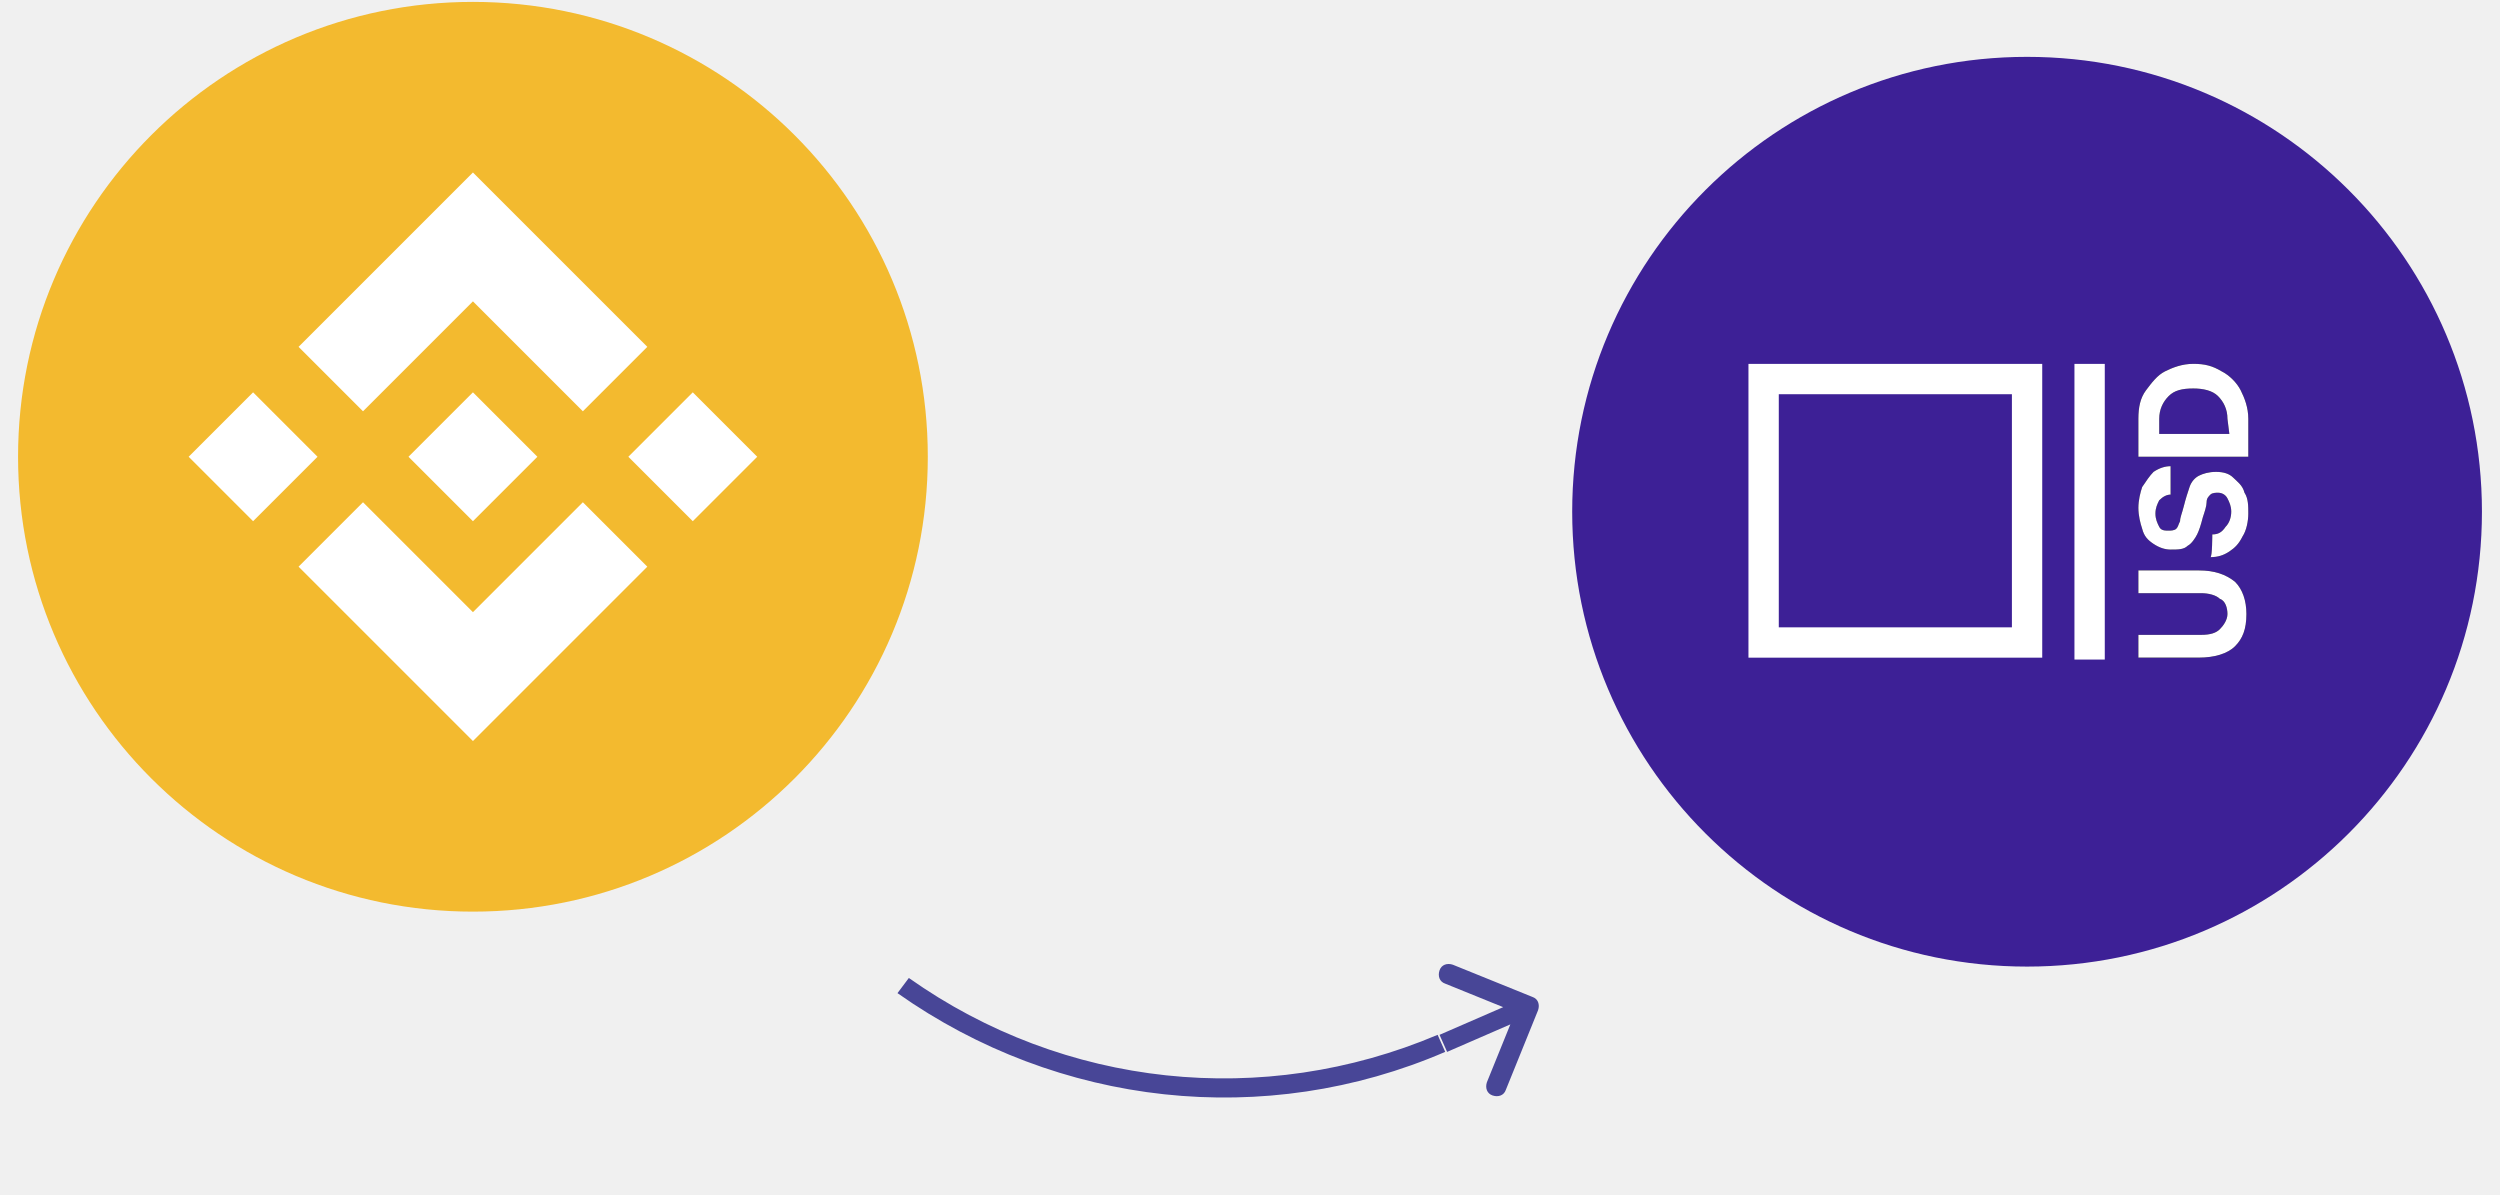
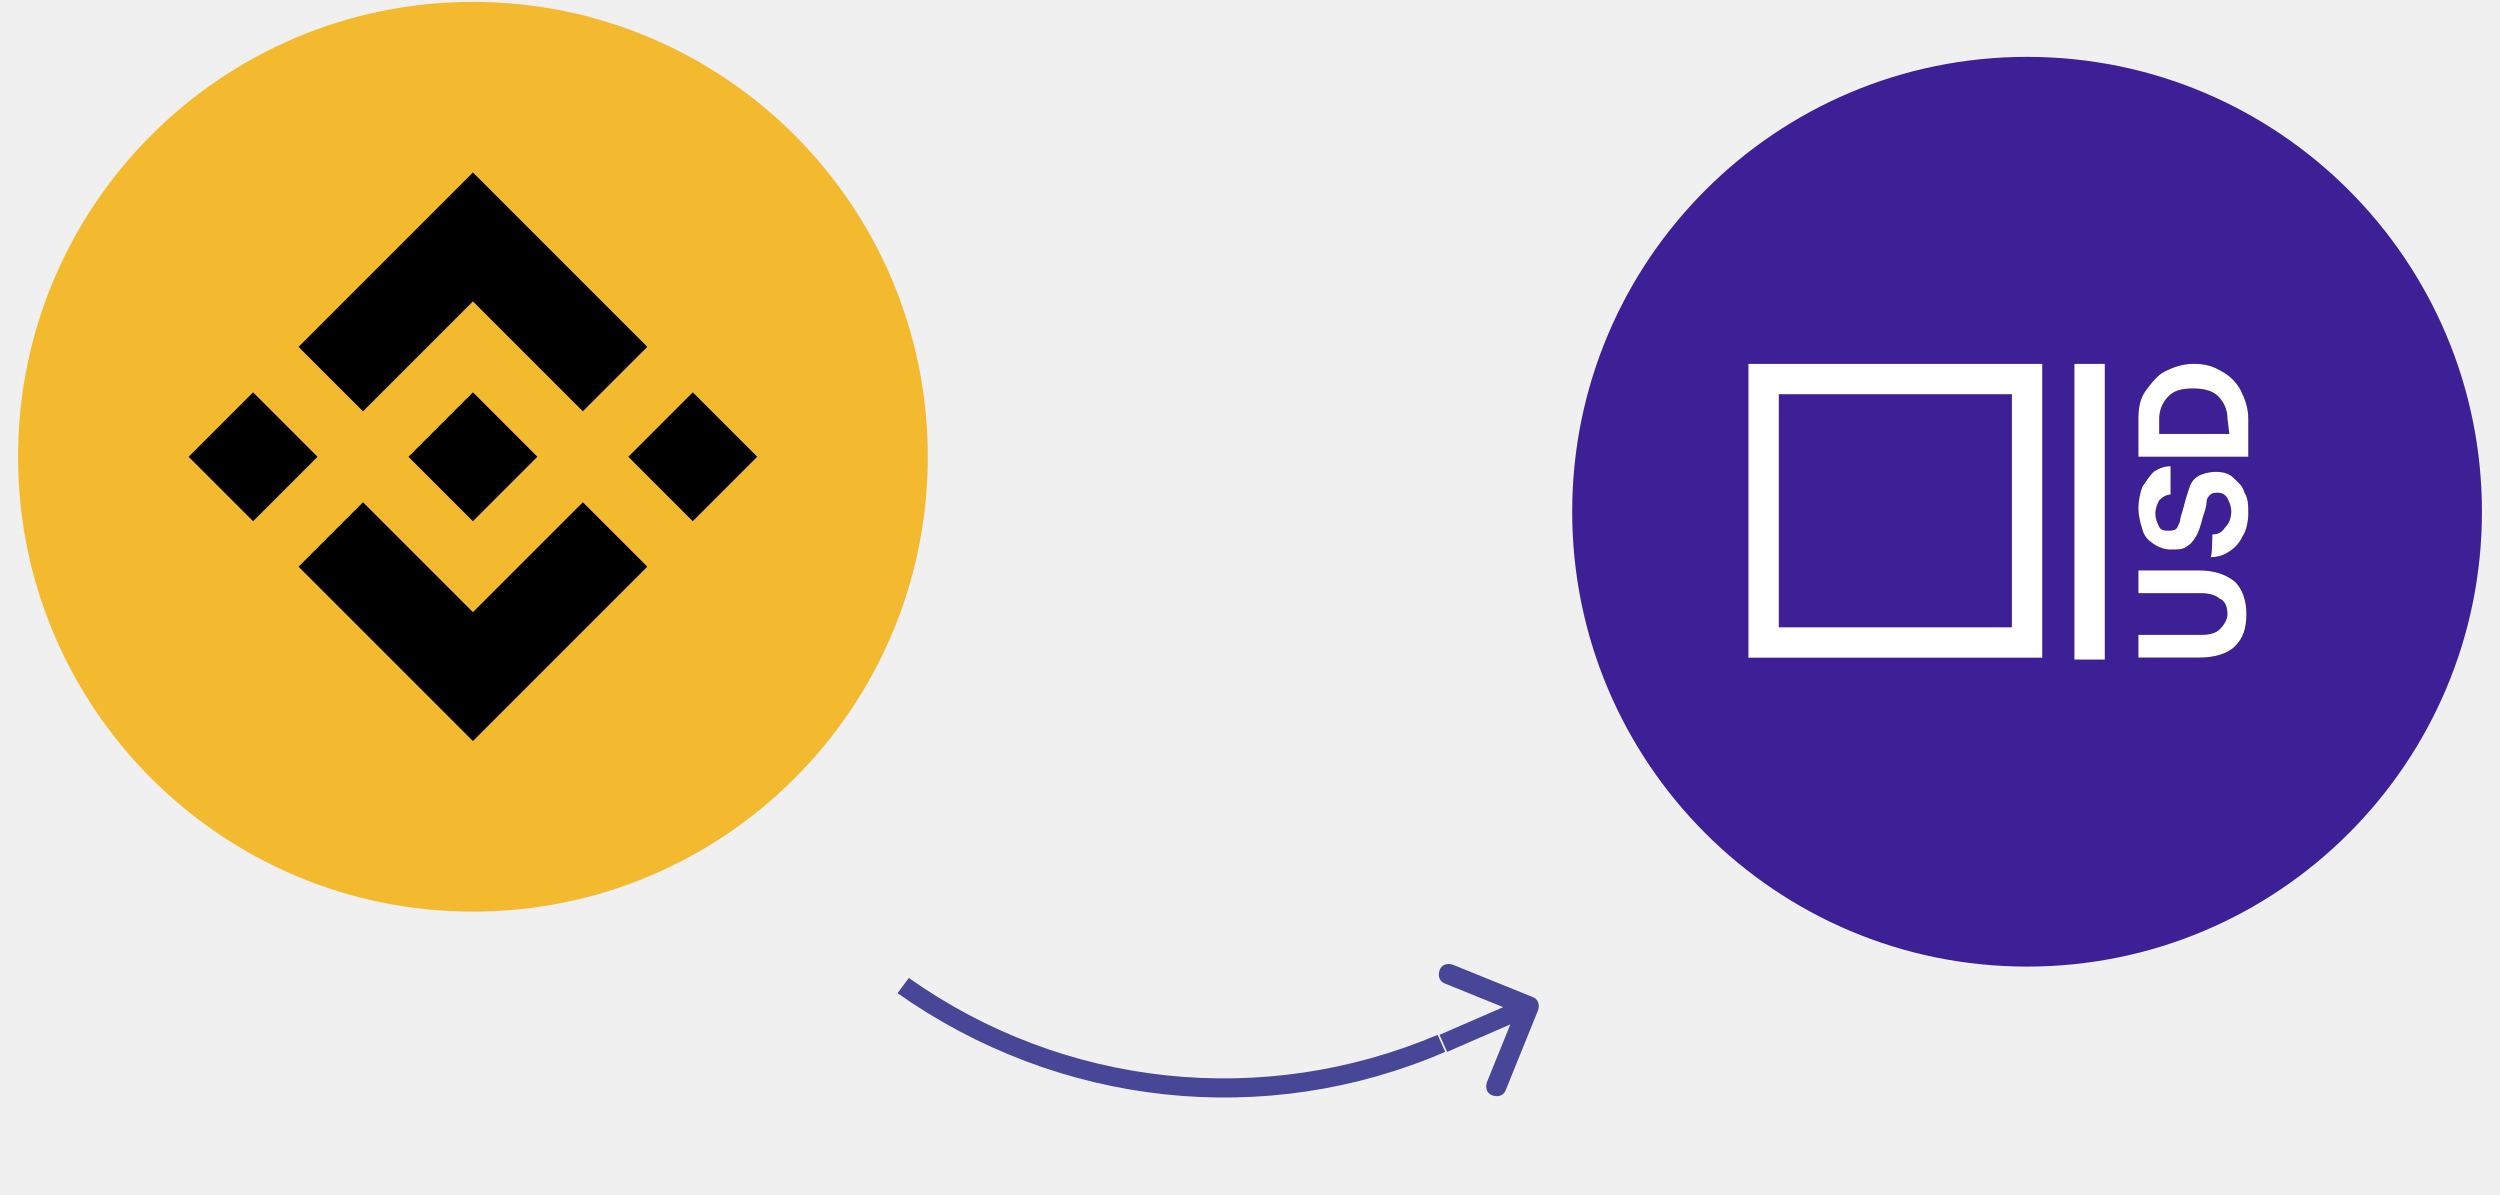
<svg xmlns="http://www.w3.org/2000/svg" version="1.1" x="0px" y="0px" viewBox="0 0 130 63" style="enable-background:new 0 0 130 63;" xml:space="preserve" width="134" height="64">
  <style type="text/css">
- 	.st0{fill:#484697;}
- 	.st1{fill:#F3BA2F;}
- 	.st2{fill:#FFFFFF;}
- 	.st3{fill:#3D2096;}
+ 	.bst0{fill:#484697;}
+ 	.bst1{fill:#F3BA2F;}
+ 	.bst2{fill:#FFFFFF;}
+ 	.bst3{fill:#3D2096;}
</style>
  <g id="Arrows">
-     <path class="st0" d="M75.2,55l0.2,0.5l0,0L75.2,55z M79.9,52.6c0.3,0.1,0.4,0.4,0.3,0.7l-1.7,4.2c-0.1,0.3-0.4,0.4-0.7,0.3   c-0.3-0.1-0.4-0.4-0.3-0.7l1.5-3.7l-3.7-1.5c-0.3-0.1-0.4-0.4-0.3-0.7c0.1-0.3,0.4-0.4,0.7-0.3L79.9,52.6z M75,54.6l4.6-2l0.4,0.9   l-4.6,2L75,54.6z M47,51.6c8.2,5.8,18.7,6.9,27.9,3l0.4,0.9c-9.5,4.1-20.4,2.9-28.9-3.1L47,51.6z" />
+     <path class="bst0" d="M75.2,55l0.2,0.5l0,0L75.2,55z M79.9,52.6c0.3,0.1,0.4,0.4,0.3,0.7l-1.7,4.2c-0.1,0.3-0.4,0.4-0.7,0.3   c-0.3-0.1-0.4-0.4-0.3-0.7l1.5-3.7l-3.7-1.5c-0.3-0.1-0.4-0.4-0.3-0.7c0.1-0.3,0.4-0.4,0.7-0.3L79.9,52.6z M75,54.6l4.6-2l0.4,0.9   l-4.6,2L75,54.6z M47,51.6c8.2,5.8,18.7,6.9,27.9,3l0.4,0.9c-9.5,4.1-20.4,2.9-28.9-3.1L47,51.6z" />
  </g>
  <g id="BNB">
-     <circle class="st1" cx="24" cy="24.1" r="24" />
+     <circle class="bst1" cx="24" cy="24.1" r="24" />
    <path class="st2" d="M18.2,21.7l5.8-5.8l5.8,5.8l3.4-3.4L24,9.1l-9.2,9.2L18.2,21.7z M9,24.1l3.4-3.4l3.4,3.4l-3.4,3.4L9,24.1z    M18.2,26.5l5.8,5.8l5.8-5.8l3.4,3.4L24,39.1l-9.2-9.2l0,0L18.2,26.5z M32.2,24.1l3.4-3.4l3.4,3.4l-3.4,3.4L32.2,24.1z M27.4,24.1   L27.4,24.1L27.4,24.1L24,27.5l-3.4-3.4l0,0l0,0l0.6-0.6l0.3-0.3l2.5-2.5L27.4,24.1L27.4,24.1z" />
  </g>
  <g id="oUSD">
    <g id="Main">
      <g>
-         <circle class="st3" cx="106" cy="27" r="24" />
+         <circle class="bst3" cx="106" cy="27" r="24" />
      </g>
      <g id="Logo">
        <g id="XMLID_1_">
-           <polygon class="st2" points="110.1,19.2 108.5,19.2 108.5,34.8 110.1,34.8     " />
+           <polygon class="bst2" points="110.1,19.2 108.5,19.2 108.5,34.8 110.1,34.8     " />
        </g>
        <g id="XMLID_2_">
-           <path class="st2" d="M105.2,20.8v12.3H92.9V20.8L105.2,20.8 M106.8,19.2H91.3v15.5h15.5V19.2L106.8,19.2z" />
+           <path class="bst2" d="M105.2,20.8v12.3H92.9V20.8L105.2,20.8 M106.8,19.2H91.3v15.5h15.5V19.2L106.8,19.2z" />
        </g>
      </g>
    </g>
    <g id="Currency">
      <g id="USD_1_">
        <g transform="rotate(-90 189.035 14.062)">
          <g>
            <path id="a" d="M169.6-63.1v3.3c0,0.5,0.1,0.8,0.3,1c0.2,0.2,0.5,0.4,0.8,0.4s0.7-0.1,0.8-0.4c0.2-0.2,0.3-0.6,0.3-1v-3.3h1.2       v3.2c0,0.8-0.2,1.4-0.6,1.9c-0.4,0.4-1,0.6-1.7,0.6c-0.8,0-1.3-0.2-1.7-0.6c-0.4-0.4-0.6-1.1-0.6-1.9v-3.2       C168.3-63.1,169.6-63.1,169.6-63.1z M174.9-59.2c0,0.3,0.1,0.5,0.4,0.7c0.2,0.2,0.5,0.3,0.8,0.3c0.3,0,0.5-0.1,0.7-0.2       c0.2-0.1,0.3-0.3,0.3-0.5c0-0.1,0-0.3-0.1-0.4c-0.1-0.1-0.2-0.2-0.4-0.2c-0.2,0-0.5-0.1-0.8-0.2c-0.4-0.1-0.7-0.2-0.9-0.3       s-0.5-0.3-0.6-0.5c-0.2-0.2-0.2-0.5-0.2-0.9c0-0.3,0.1-0.6,0.3-0.9c0.2-0.3,0.4-0.5,0.8-0.6c0.3-0.1,0.7-0.2,1.1-0.2       c0.4,0,0.8,0.1,1.1,0.2c0.3,0.2,0.6,0.4,0.8,0.6c0.2,0.3,0.3,0.6,0.3,0.9H177c0-0.2-0.1-0.4-0.3-0.6c-0.2-0.1-0.4-0.2-0.7-0.2       c-0.3,0-0.5,0.1-0.7,0.2c-0.2,0.1-0.2,0.3-0.2,0.5c0,0.1,0,0.3,0.1,0.4c0.1,0.1,0.2,0.1,0.4,0.2c0.2,0,0.4,0.1,0.8,0.2       s0.7,0.2,1,0.3c0.3,0.1,0.5,0.3,0.6,0.5s0.2,0.5,0.2,0.9c0,0.4-0.1,0.7-0.3,0.9s-0.4,0.5-0.8,0.6c-0.3,0.2-0.7,0.2-1.1,0.2       c-0.4,0-0.9-0.1-1.2-0.3c-0.4-0.2-0.6-0.4-0.8-0.7c-0.2-0.3-0.3-0.6-0.3-1C173.7-59.2,174.9-59.2,174.9-59.2z M179-63.1h2       c0.6,0,1.1,0.1,1.5,0.4s0.8,0.6,1,1c0.2,0.4,0.4,0.9,0.4,1.5c0,0.6-0.1,1-0.4,1.5c-0.2,0.4-0.6,0.8-1,1       c-0.4,0.2-0.9,0.4-1.5,0.4h-2V-63.1z M181-58.4c0.5,0,0.9-0.2,1.2-0.5c0.3-0.3,0.4-0.8,0.4-1.3c0-0.6-0.1-1-0.4-1.3       c-0.3-0.3-0.7-0.5-1.2-0.5h-0.8v3.7L181-58.4L181-58.4z" />
          </g>
          <g>
-             <path id="a_1_" class="st2" d="M169.6-63.1v3.3c0,0.5,0.1,0.8,0.3,1c0.2,0.2,0.5,0.4,0.8,0.4s0.7-0.1,0.8-0.4       c0.2-0.2,0.3-0.6,0.3-1v-3.3h1.2v3.2c0,0.8-0.2,1.4-0.6,1.9c-0.4,0.4-1,0.6-1.7,0.6c-0.8,0-1.3-0.2-1.7-0.6       c-0.4-0.4-0.6-1.1-0.6-1.9v-3.2C168.3-63.1,169.6-63.1,169.6-63.1z M174.9-59.2c0,0.3,0.1,0.5,0.4,0.7c0.2,0.2,0.5,0.3,0.8,0.3       c0.3,0,0.5-0.1,0.7-0.2c0.2-0.1,0.3-0.3,0.3-0.5c0-0.1,0-0.3-0.1-0.4c-0.1-0.1-0.2-0.2-0.4-0.2c-0.2,0-0.5-0.1-0.8-0.2       c-0.4-0.1-0.7-0.2-0.9-0.3s-0.5-0.3-0.6-0.5c-0.2-0.2-0.2-0.5-0.2-0.9c0-0.3,0.1-0.6,0.3-0.9c0.2-0.3,0.4-0.5,0.8-0.6       c0.3-0.1,0.7-0.2,1.1-0.2c0.4,0,0.8,0.1,1.1,0.2c0.3,0.2,0.6,0.4,0.8,0.6c0.2,0.3,0.3,0.6,0.3,0.9H177c0-0.2-0.1-0.4-0.3-0.6       c-0.2-0.1-0.4-0.2-0.7-0.2c-0.3,0-0.5,0.1-0.7,0.2c-0.2,0.1-0.2,0.3-0.2,0.5c0,0.1,0,0.3,0.1,0.4c0.1,0.1,0.2,0.1,0.4,0.2       c0.2,0,0.4,0.1,0.8,0.2s0.7,0.2,1,0.3c0.3,0.1,0.5,0.3,0.6,0.5s0.2,0.5,0.2,0.9c0,0.4-0.1,0.7-0.3,0.9s-0.4,0.5-0.8,0.6       c-0.3,0.2-0.7,0.2-1.1,0.2c-0.4,0-0.9-0.1-1.2-0.3c-0.4-0.2-0.6-0.4-0.8-0.7c-0.2-0.3-0.3-0.6-0.3-1       C173.7-59.2,174.9-59.2,174.9-59.2z M179-63.1h2c0.6,0,1.1,0.1,1.5,0.4s0.8,0.6,1,1c0.2,0.4,0.4,0.9,0.4,1.5       c0,0.6-0.1,1-0.4,1.5c-0.2,0.4-0.6,0.8-1,1c-0.4,0.2-0.9,0.4-1.5,0.4h-2V-63.1z M181-58.4c0.5,0,0.9-0.2,1.2-0.5       c0.3-0.3,0.4-0.8,0.4-1.3c0-0.6-0.1-1-0.4-1.3c-0.3-0.3-0.7-0.5-1.2-0.5h-0.8v3.7L181-58.4L181-58.4z" />
+             <path id="a_1_" class="bst2" d="M169.6-63.1v3.3c0,0.5,0.1,0.8,0.3,1c0.2,0.2,0.5,0.4,0.8,0.4s0.7-0.1,0.8-0.4       c0.2-0.2,0.3-0.6,0.3-1v-3.3h1.2v3.2c0,0.8-0.2,1.4-0.6,1.9c-0.4,0.4-1,0.6-1.7,0.6c-0.8,0-1.3-0.2-1.7-0.6       c-0.4-0.4-0.6-1.1-0.6-1.9v-3.2C168.3-63.1,169.6-63.1,169.6-63.1z M174.9-59.2c0,0.3,0.1,0.5,0.4,0.7c0.2,0.2,0.5,0.3,0.8,0.3       c0.3,0,0.5-0.1,0.7-0.2c0.2-0.1,0.3-0.3,0.3-0.5c0-0.1,0-0.3-0.1-0.4c-0.1-0.1-0.2-0.2-0.4-0.2c-0.2,0-0.5-0.1-0.8-0.2       c-0.4-0.1-0.7-0.2-0.9-0.3s-0.5-0.3-0.6-0.5c-0.2-0.2-0.2-0.5-0.2-0.9c0-0.3,0.1-0.6,0.3-0.9c0.2-0.3,0.4-0.5,0.8-0.6       c0.3-0.1,0.7-0.2,1.1-0.2c0.4,0,0.8,0.1,1.1,0.2c0.3,0.2,0.6,0.4,0.8,0.6c0.2,0.3,0.3,0.6,0.3,0.9H177c0-0.2-0.1-0.4-0.3-0.6       c-0.2-0.1-0.4-0.2-0.7-0.2c-0.3,0-0.5,0.1-0.7,0.2c-0.2,0.1-0.2,0.3-0.2,0.5c0,0.1,0,0.3,0.1,0.4c0.1,0.1,0.2,0.1,0.4,0.2       c0.2,0,0.4,0.1,0.8,0.2s0.7,0.2,1,0.3c0.3,0.1,0.5,0.3,0.6,0.5s0.2,0.5,0.2,0.9c0,0.4-0.1,0.7-0.3,0.9s-0.4,0.5-0.8,0.6       c-0.3,0.2-0.7,0.2-1.1,0.2c-0.4,0-0.9-0.1-1.2-0.3c-0.4-0.2-0.6-0.4-0.8-0.7c-0.2-0.3-0.3-0.6-0.3-1       C173.7-59.2,174.9-59.2,174.9-59.2z M179-63.1h2c0.6,0,1.1,0.1,1.5,0.4s0.8,0.6,1,1c0.2,0.4,0.4,0.9,0.4,1.5       c0,0.6-0.1,1-0.4,1.5c-0.2,0.4-0.6,0.8-1,1c-0.4,0.2-0.9,0.4-1.5,0.4h-2V-63.1z M181-58.4c0.5,0,0.9-0.2,1.2-0.5       c0.3-0.3,0.4-0.8,0.4-1.3c0-0.6-0.1-1-0.4-1.3c-0.3-0.3-0.7-0.5-1.2-0.5h-0.8v3.7L181-58.4L181-58.4z" />
          </g>
        </g>
      </g>
    </g>
  </g>
</svg>
